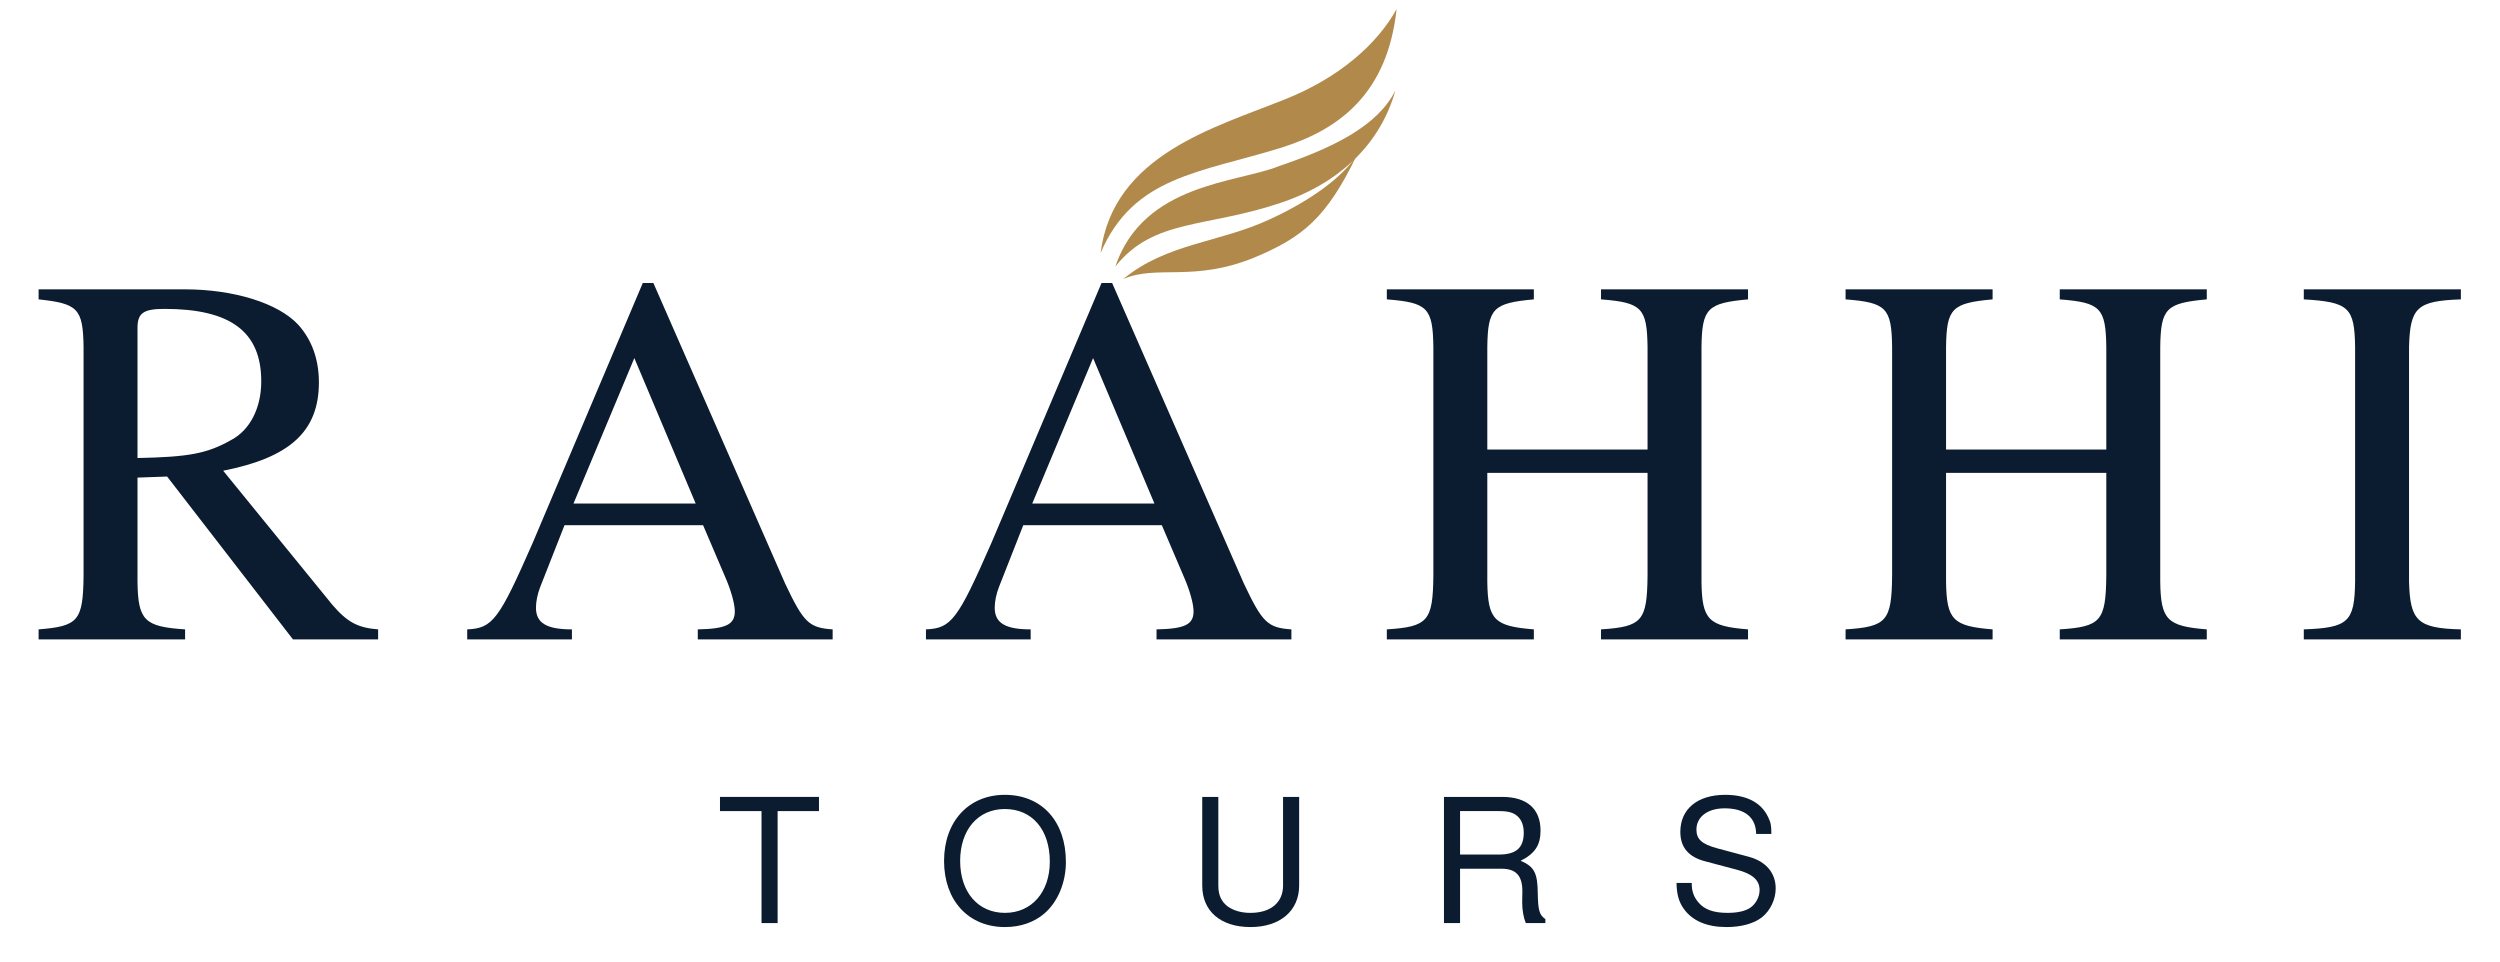
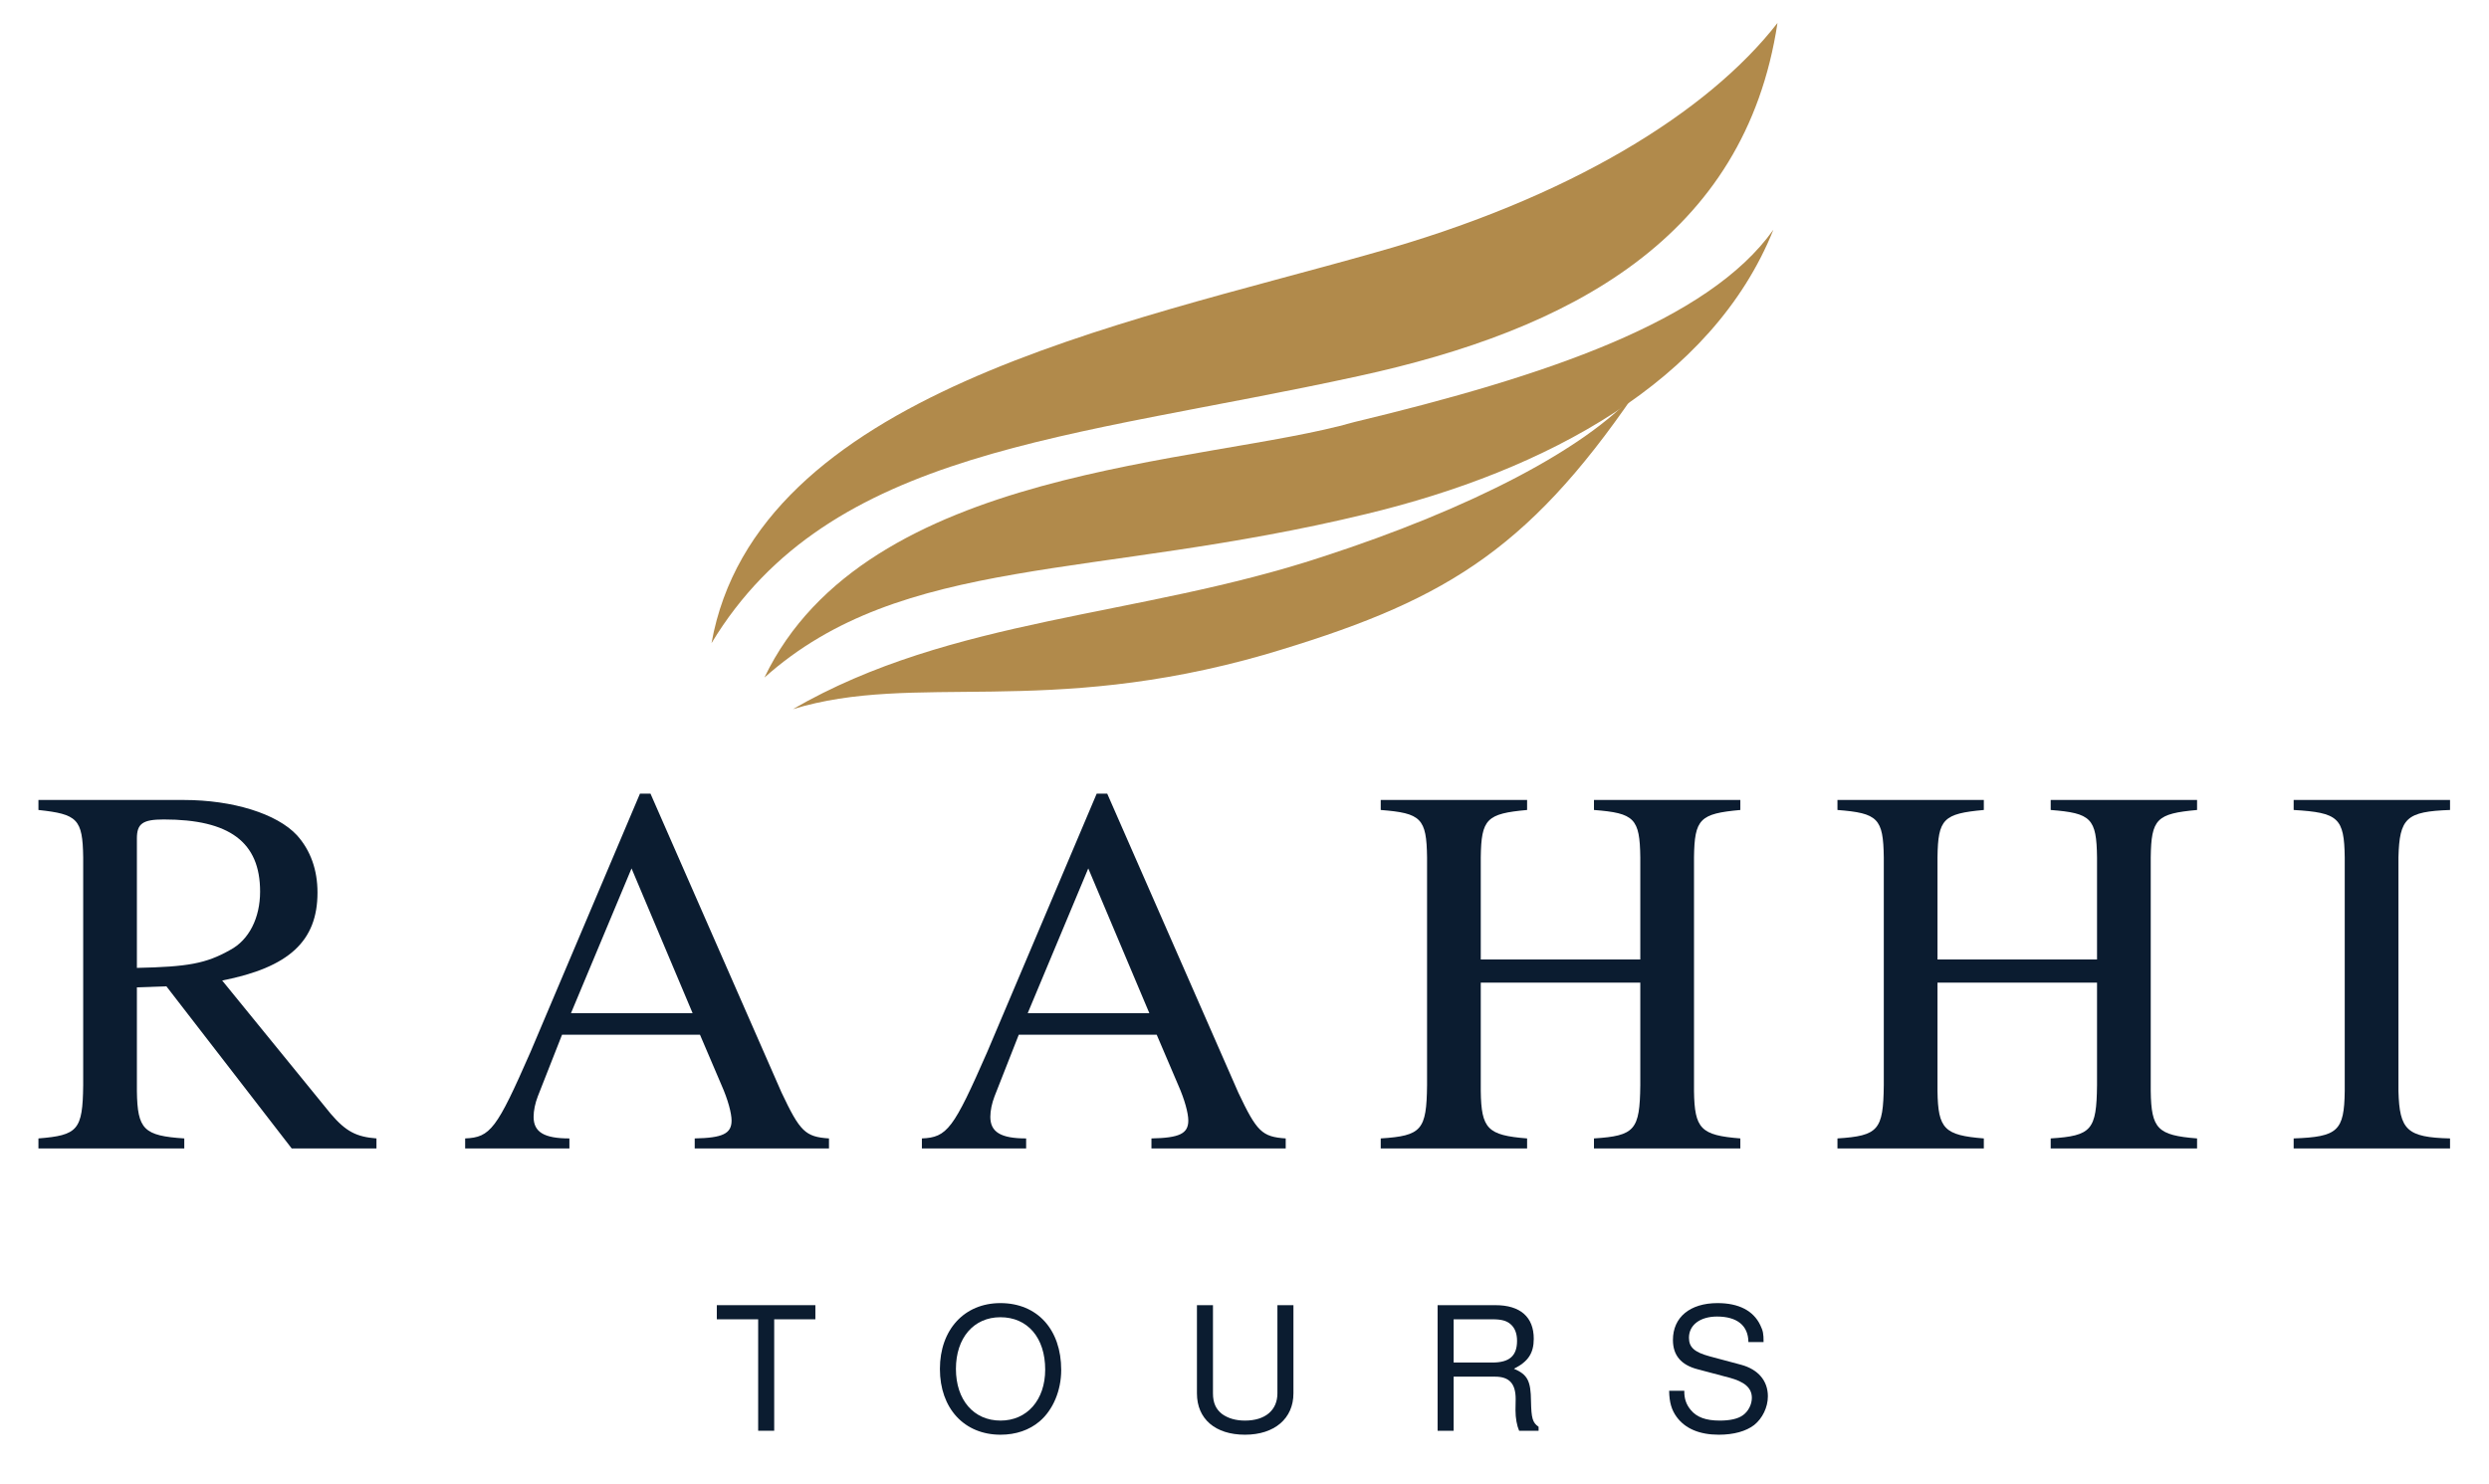
- <svg xmlns="http://www.w3.org/2000/svg" viewBox="0 0 520 200" role="img" aria-label="RAAHHI TOURS">
-   <g fill="#B18A4B" transform="translate(212 0) scale(.235)">
+ <svg xmlns="http://www.w3.org/2000/svg" viewBox="0 0 520 310" role="img" aria-label="RAAHHI TOURS">
+   <g fill="#B18A4B" transform="translate(87.45 0) scale(.85 .60)">
    <path d="M72 224 C83 137 173 113 235 88 C283 69 317 39 334 8 C326 83 283 115 231 131 C160 153 101 156 72 224 Z" />
    <path d="M85 236 C110 162 193 162 230 147 C277 131 317 112 333 80 C318 133 277 164 233 179 C166 202 119 193 85 236 Z" />
    <path d="M92 247 C131 215 177 215 222 194 C259 177 287 156 299 137 C272 193 251 210 208 228 C154 250 122 234 92 247 Z" />
  </g>
  <g fill="#0B1C30">
-     <path transform="translate(6.160 133) scale(0.11 -0.11)" d="M659 19C621 22 601 32 572 66L366 319C493 344 547 394 547 486C547 529 534 566 508 595C470 636 386 662 293 662H17V643C91 635 101 626 102 553V120C101 35 92 25 17 19V0H294V19C217 24 205 36 204 109V306L260 308L498 0H659ZM204 589C204 617 215 625 255 625C380 625 438 582 438 488C438 438 417 396 381 377C335 351 300 345 204 343Z" />
-     <path transform="translate(95.530 133) scale(0.11 -0.11)" d="M706 19C661 22 651 32 616 106L367 674H347L139 183C75 37 63 21 15 19V0H213V19C165 19 145 31 145 60C145 72 148 86 153 99L199 216H461L502 120C514 93 521 67 521 53C521 28 504 20 451 19V0H706ZM216 257 331 532 447 257Z" />
-     <path transform="translate(190.950 133) scale(0.11 -0.11)" d="M706 19C661 22 651 32 616 106L367 674H347L139 183C75 37 63 21 15 19V0H213V19C165 19 145 31 145 60C145 72 148 86 153 99L199 216H461L502 120C514 93 521 67 521 53C521 28 504 20 451 19V0H706ZM216 257 331 532 447 257Z" />
-     <path transform="translate(286.370 133) scale(0.11 -0.11)" d="M19 0H297V19C222 25 210 37 209 109V315H512V120C511 35 502 24 424 19V0H702V19C627 25 615 37 614 109V553C615 626 625 636 702 643V662H424V643C501 637 511 627 512 553V359H209V553C210 626 220 636 297 643V662H19V643C96 637 106 627 107 553V120C106 35 97 24 19 19Z" />
-     <path transform="translate(381.790 133) scale(0.11 -0.11)" d="M19 0H297V19C222 25 210 37 209 109V315H512V120C511 35 502 24 424 19V0H702V19C627 25 615 37 614 109V553C615 626 625 636 702 643V662H424V643C501 637 511 627 512 553V359H209V553C210 626 220 636 297 643V662H19V643C96 637 106 627 107 553V120C106 35 97 24 19 19Z" />
-     <path transform="translate(477.210 133) scale(0.11 -0.11)" d="M18 0H315V19C233 21 219 35 217 109V553C219 628 232 640 315 643V662H18V643C103 638 114 628 115 553V109C114 33 102 22 18 19Z" />
-     <path transform="translate(149.000 192) scale(0.036 -0.036)" d="M354 647H593V729H21V647H261V0H354Z" />
-     <path transform="translate(194.996 192) scale(0.036 -0.036)" d="M389 741C180 741 38 587 38 359C38 130 179 -23 390 -23C479 -23 557 4 616 54C695 121 742 234 742 353C742 588 603 741 389 741ZM389 659C547 659 649 540 649 355C649 179 544 59 390 59C234 59 131 179 131 359C131 539 234 659 389 659Z" />
-     <path transform="translate(247.004 192) scale(0.036 -0.036)" d="M552 729V217C552 119 481 59 364 59C310 59 266 72 231 97C195 125 178 162 178 217V729H85V217C85 69 191 -23 364 -23C535 -23 645 71 645 217V729Z" />
-     <path transform="translate(296.996 192) scale(0.036 -0.036)" d="M186 314H426C509 314 546 274 546 184L545 119C545 74 553 30 566 0H679V23C644 47 637 73 635 170C634 290 615 326 536 360C618 401 651 450 651 534C651 660 573 729 429 729H93V0H186ZM186 396V647H411C463 647 493 639 516 619C541 598 554 565 554 522C554 435 510 396 411 396Z" />
-     <path transform="translate(346.988 192) scale(0.036 -0.036)" d="M596 515C596 565 593 579 577 613C537 697 452 741 329 741C169 741 70 659 70 527C70 438 117 382 213 357L394 309C487 285 528 248 528 191C528 152 507 112 476 90C447 69 401 59 342 59C262 59 209 78 174 120C147 152 135 187 136 232H48C49 165 62 121 91 81C141 12 225 -23 336 -23C423 -23 494 -3 541 33C590 72 621 137 621 200C621 290 565 356 466 383L283 432C195 456 163 484 163 540C163 614 228 663 326 663C442 663 507 611 508 515Z" />
+     <path transform="translate(6.160 240) scale(0.11 -0.11)" d="M659 19C621 22 601 32 572 66L366 319C493 344 547 394 547 486C547 529 534 566 508 595C470 636 386 662 293 662H17V643C91 635 101 626 102 553V120C101 35 92 25 17 19V0H294V19C217 24 205 36 204 109V306L260 308L498 0H659ZM204 589C204 617 215 625 255 625C380 625 438 582 438 488C438 438 417 396 381 377C335 351 300 345 204 343Z" />
+     <path transform="translate(95.530 240) scale(0.11 -0.11)" d="M706 19C661 22 651 32 616 106L367 674H347L139 183C75 37 63 21 15 19V0H213V19C165 19 145 31 145 60C145 72 148 86 153 99L199 216H461L502 120C514 93 521 67 521 53C521 28 504 20 451 19V0H706ZM216 257 331 532 447 257Z" />
+     <path transform="translate(190.950 240) scale(0.11 -0.11)" d="M706 19C661 22 651 32 616 106L367 674H347L139 183C75 37 63 21 15 19V0H213V19C165 19 145 31 145 60C145 72 148 86 153 99L199 216H461L502 120C514 93 521 67 521 53C521 28 504 20 451 19V0H706ZM216 257 331 532 447 257Z" />
+     <path transform="translate(286.370 240) scale(0.11 -0.11)" d="M19 0H297V19C222 25 210 37 209 109V315H512V120C511 35 502 24 424 19V0H702V19C627 25 615 37 614 109V553C615 626 625 636 702 643V662H424V643C501 637 511 627 512 553V359H209V553C210 626 220 636 297 643V662H19V643C96 637 106 627 107 553V120C106 35 97 24 19 19Z" />
+     <path transform="translate(381.790 240) scale(0.11 -0.11)" d="M19 0H297V19C222 25 210 37 209 109V315H512V120C511 35 502 24 424 19V0H702V19C627 25 615 37 614 109V553C615 626 625 636 702 643V662H424V643C501 637 511 627 512 553V359H209V553C210 626 220 636 297 643V662H19V643C96 637 106 627 107 553V120C106 35 97 24 19 19Z" />
+     <path transform="translate(477.210 240) scale(0.11 -0.11)" d="M18 0H315V19C233 21 219 35 217 109V553C219 628 232 640 315 643V662H18V643C103 638 114 628 115 553V109C114 33 102 22 18 19Z" />
+     <path transform="translate(149.000 299) scale(0.036 -0.036)" d="M354 647H593V729H21V647H261V0H354Z" />
+     <path transform="translate(194.996 299) scale(0.036 -0.036)" d="M389 741C180 741 38 587 38 359C38 130 179 -23 390 -23C479 -23 557 4 616 54C695 121 742 234 742 353C742 588 603 741 389 741ZM389 659C547 659 649 540 649 355C649 179 544 59 390 59C234 59 131 179 131 359C131 539 234 659 389 659Z" />
+     <path transform="translate(247.004 299) scale(0.036 -0.036)" d="M552 729V217C552 119 481 59 364 59C310 59 266 72 231 97C195 125 178 162 178 217V729H85V217C85 69 191 -23 364 -23C535 -23 645 71 645 217V729Z" />
+     <path transform="translate(296.996 299) scale(0.036 -0.036)" d="M186 314H426C509 314 546 274 546 184L545 119C545 74 553 30 566 0H679V23C644 47 637 73 635 170C634 290 615 326 536 360C618 401 651 450 651 534C651 660 573 729 429 729H93V0H186ZM186 396V647H411C463 647 493 639 516 619C541 598 554 565 554 522C554 435 510 396 411 396Z" />
+     <path transform="translate(346.988 299) scale(0.036 -0.036)" d="M596 515C596 565 593 579 577 613C537 697 452 741 329 741C169 741 70 659 70 527C70 438 117 382 213 357L394 309C487 285 528 248 528 191C528 152 507 112 476 90C447 69 401 59 342 59C262 59 209 78 174 120C147 152 135 187 136 232H48C49 165 62 121 91 81C141 12 225 -23 336 -23C423 -23 494 -3 541 33C590 72 621 137 621 200C621 290 565 356 466 383L283 432C195 456 163 484 163 540C163 614 228 663 326 663C442 663 507 611 508 515Z" />
  </g>
</svg>
